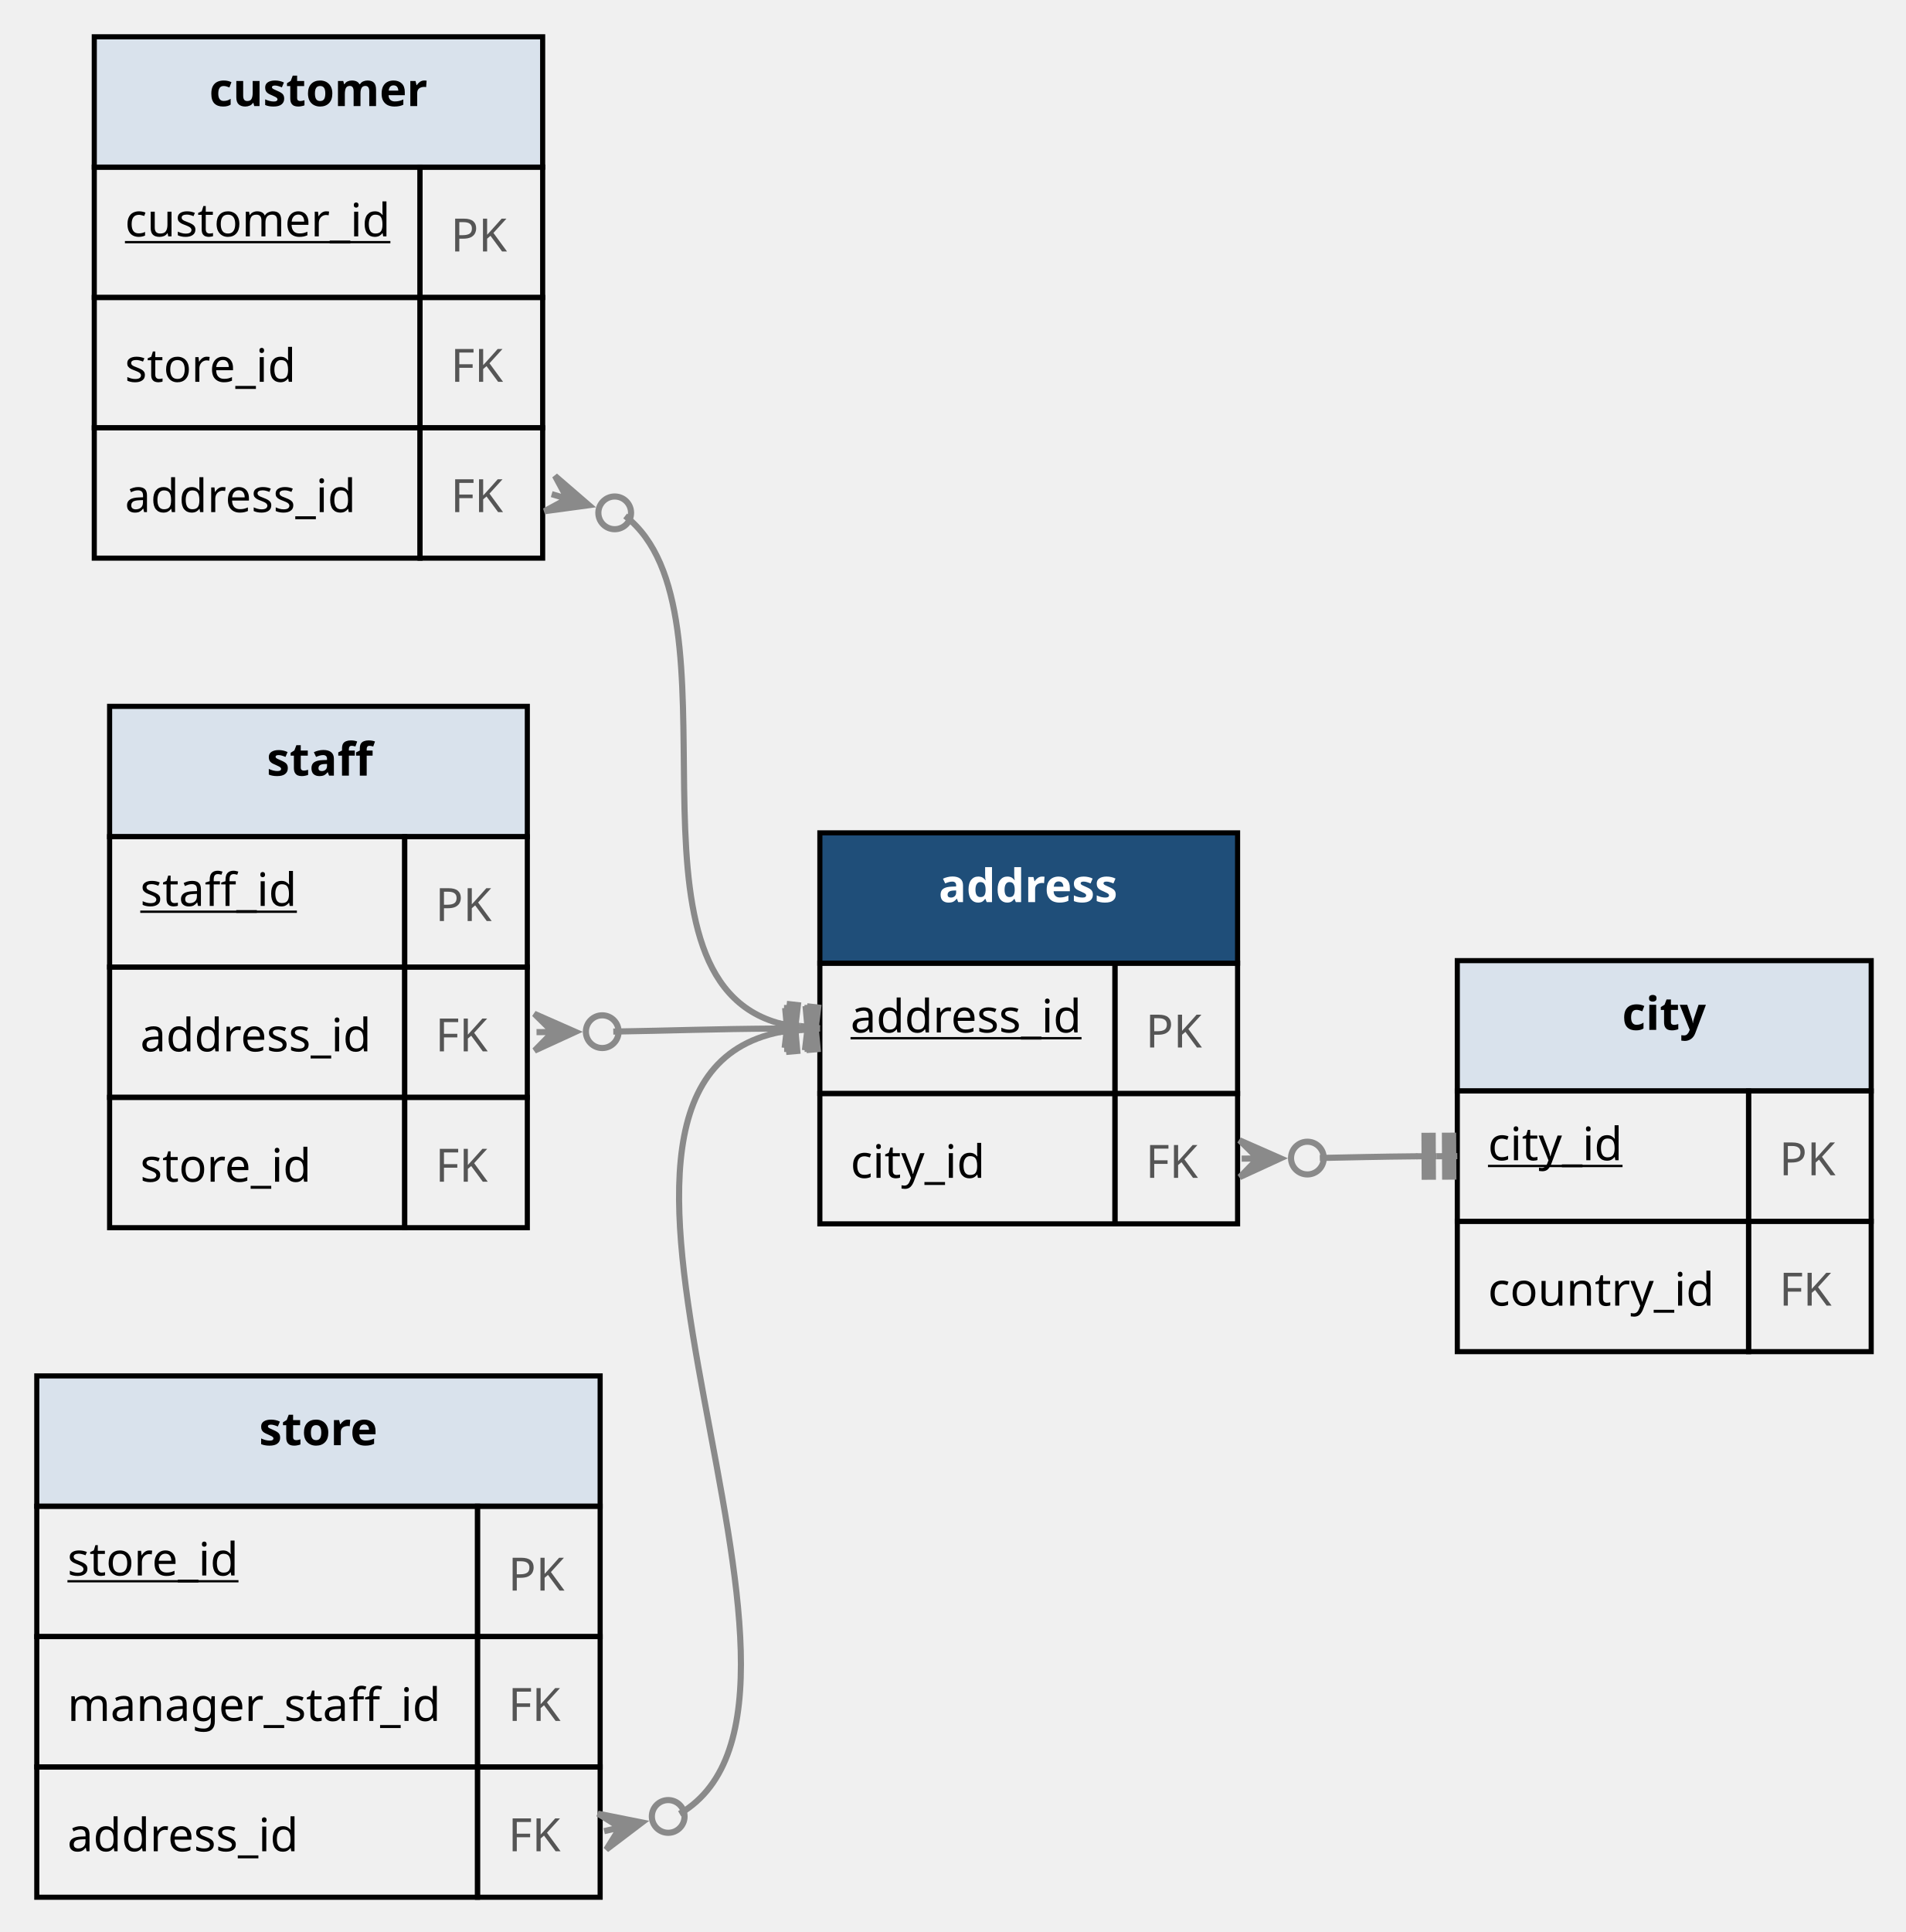
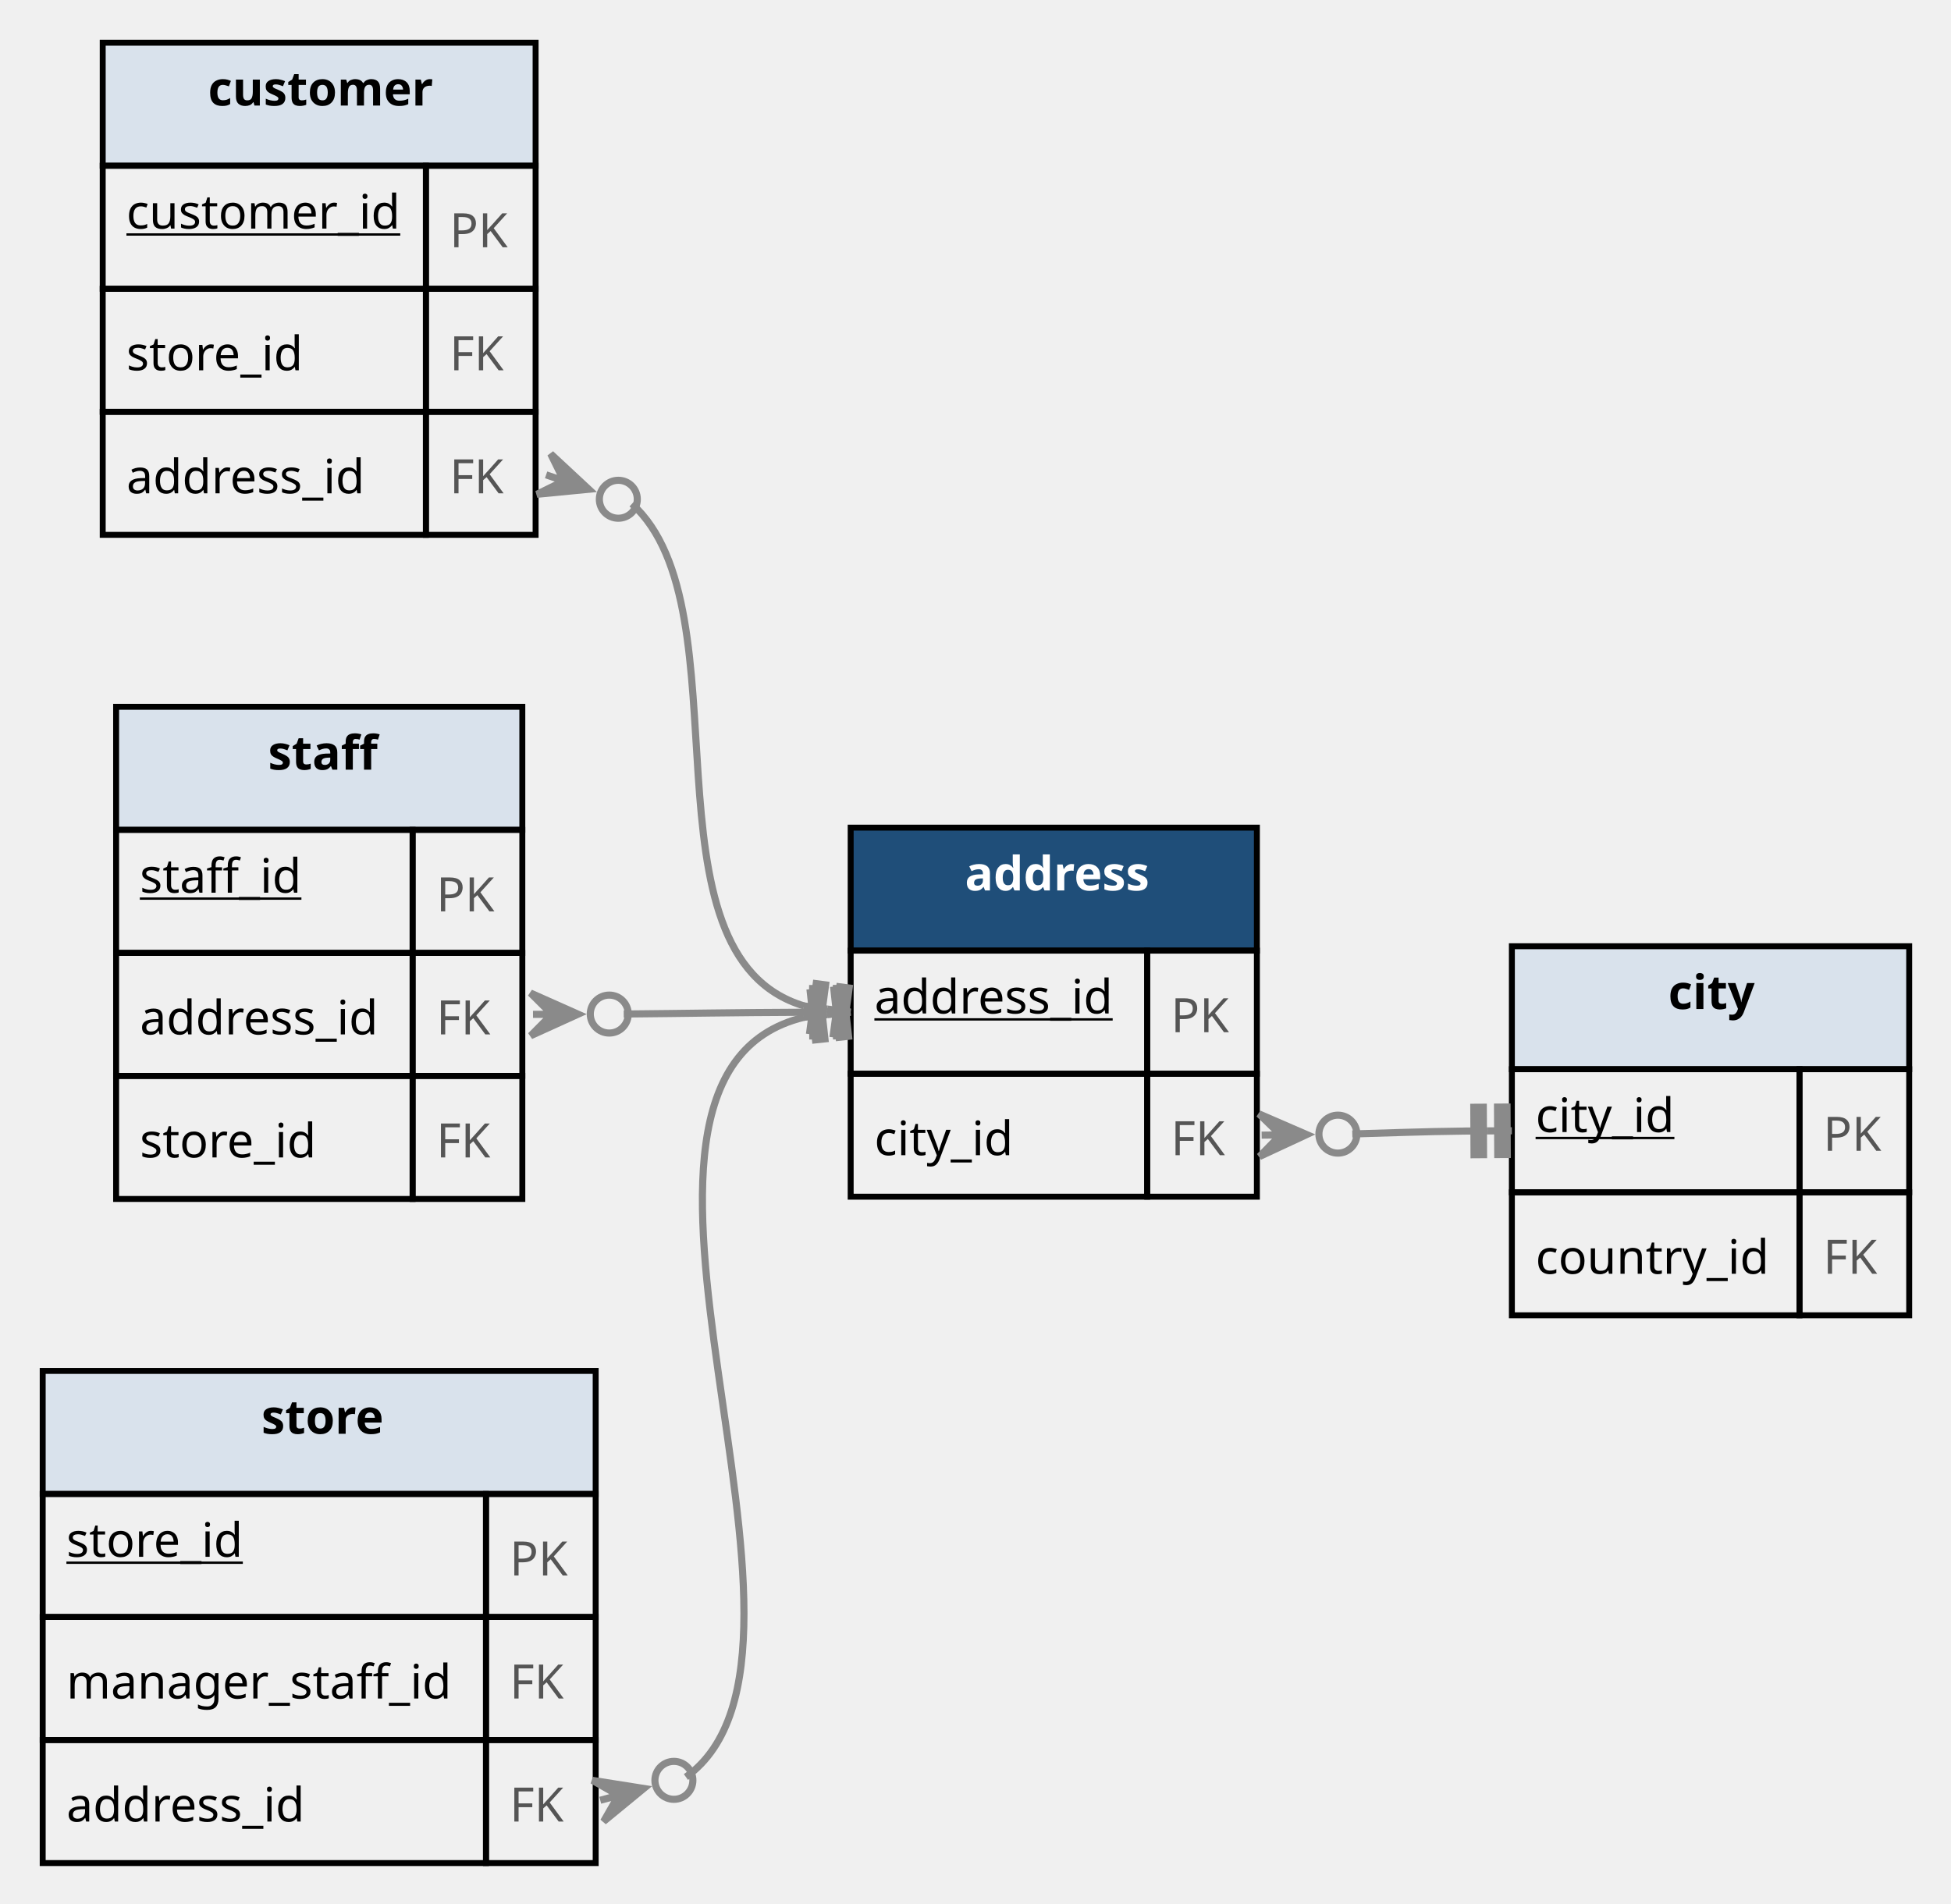
- <svg xmlns="http://www.w3.org/2000/svg" width="373pt" height="378pt" viewBox="0.00 0.00 373.00 378.00">
-   <g id="graph0" class="graph" transform="scale(1 1) rotate(0) translate(7.2 371.2)">
+ <svg xmlns="http://www.w3.org/2000/svg" width="329pt" height="321pt" viewBox="0.00 0.00 329.00 321.00">
+   <g id="graph0" class="graph" transform="scale(1 1) rotate(0) translate(7.2 314.2)">
    <g id="node1" class="node">
-       <polygon fill="#1f4e79" stroke="none" points="153.25,-182.75 153.25,-208.25 235,-208.25 235,-182.75 153.25,-182.75" />
-       <polygon fill="none" stroke="#000000" points="153.25,-182.75 153.25,-208.25 235,-208.25 235,-182.75 153.25,-182.75" />
-       <text xml:space="preserve" text-anchor="start" x="176.5" y="-194.7" font-family="Noto Sans KR" font-weight="bold" font-size="9.00" fill="#ffffff">address</text>
-       <polygon fill="none" stroke="#000000" points="153.25,-157.25 153.25,-182.75 211,-182.75 211,-157.25 153.25,-157.25" />
-       <text xml:space="preserve" text-anchor="start" x="159.25" y="-169.2" font-family="Noto Sans KR" text-decoration="underline" font-size="9.00">address_id</text>
-       <polygon fill="none" stroke="#000000" points="211,-157.25 211,-182.75 235,-182.75 235,-157.25 211,-157.25" />
-       <text xml:space="preserve" text-anchor="start" x="217" y="-166.25" font-family="Noto Sans KR" font-size="9.00" fill="#555555">PK</text>
-       <polygon fill="none" stroke="#000000" points="153.25,-131.75 153.25,-157.25 211,-157.25 211,-131.75 153.25,-131.75" />
-       <text xml:space="preserve" text-anchor="start" x="159.25" y="-140.75" font-family="Noto Sans KR" font-size="9.00">city_id</text>
-       <polygon fill="none" stroke="#000000" points="211,-131.75 211,-157.25 235,-157.25 235,-131.75 211,-131.75" />
-       <text xml:space="preserve" text-anchor="start" x="217" y="-140.75" font-family="Noto Sans KR" font-size="9.00" fill="#555555">FK</text>
+       <polygon fill="#1f4e79" stroke="none" points="136.25,-153.88 136.25,-174.62 204.75,-174.62 204.75,-153.88 136.25,-153.88" />
+       <polygon fill="none" stroke="#000000" points="136.25,-153.88 136.25,-174.62 204.75,-174.62 204.75,-153.88 136.25,-153.88" />
+       <text xml:space="preserve" text-anchor="start" x="155.5" y="-164.03" font-family="Noto Sans KR" font-weight="bold" font-size="8.00" fill="#ffffff">address</text>
+       <polygon fill="none" stroke="#000000" points="136.25,-133.12 136.25,-153.88 186.25,-153.88 186.25,-133.12 136.25,-133.12" />
+       <text xml:space="preserve" text-anchor="start" x="140.25" y="-143.28" font-family="Noto Sans KR" text-decoration="underline" font-size="8.00">address_id</text>
+       <polygon fill="none" stroke="#000000" points="186.25,-133.12 186.25,-153.88 204.75,-153.88 204.75,-133.12 186.25,-133.12" />
+       <text xml:space="preserve" text-anchor="start" x="190.25" y="-140.12" font-family="Noto Sans KR" font-size="8.00" fill="#555555">PK</text>
+       <polygon fill="none" stroke="#000000" points="136.25,-112.38 136.25,-133.12 186.25,-133.12 186.25,-112.38 136.25,-112.38" />
+       <text xml:space="preserve" text-anchor="start" x="140.25" y="-119.38" font-family="Noto Sans KR" font-size="8.00">city_id</text>
+       <polygon fill="none" stroke="#000000" points="186.25,-112.38 186.25,-133.12 204.75,-133.12 204.75,-112.38 186.25,-112.38" />
+       <text xml:space="preserve" text-anchor="start" x="190.25" y="-119.38" font-family="Noto Sans KR" font-size="8.00" fill="#555555">FK</text>
    </g>
    <g id="node2" class="node">
-       <polygon fill="#d9e2ec" stroke="none" points="278,-157.75 278,-183.25 359,-183.25 359,-157.75 278,-157.75" />
-       <polygon fill="none" stroke="#000000" points="278,-157.75 278,-183.25 359,-183.25 359,-157.75 278,-157.75" />
-       <text xml:space="preserve" text-anchor="start" x="310.25" y="-169.7" font-family="Noto Sans KR" font-weight="bold" font-size="9.00" fill="#000000">city</text>
-       <polygon fill="none" stroke="#000000" points="278,-132.25 278,-157.75 335,-157.75 335,-132.25 278,-132.25" />
-       <text xml:space="preserve" text-anchor="start" x="284" y="-144.2" font-family="Noto Sans KR" text-decoration="underline" font-size="9.00">city_id</text>
-       <polygon fill="none" stroke="#000000" points="335,-132.25 335,-157.75 359,-157.75 359,-132.25 335,-132.25" />
-       <text xml:space="preserve" text-anchor="start" x="341" y="-141.25" font-family="Noto Sans KR" font-size="9.00" fill="#555555">PK</text>
-       <polygon fill="none" stroke="#000000" points="278,-106.75 278,-132.25 335,-132.25 335,-106.75 278,-106.75" />
-       <text xml:space="preserve" text-anchor="start" x="284" y="-115.75" font-family="Noto Sans KR" font-size="9.00">country_id</text>
-       <polygon fill="none" stroke="#000000" points="335,-106.75 335,-132.25 359,-132.25 359,-106.75 335,-106.75" />
-       <text xml:space="preserve" text-anchor="start" x="341" y="-115.75" font-family="Noto Sans KR" font-size="9.00" fill="#555555">FK</text>
+       <polygon fill="#d9e2ec" stroke="none" points="247.75,-133.88 247.75,-154.62 314.75,-154.62 314.75,-133.88 247.75,-133.88" />
+       <polygon fill="none" stroke="#000000" points="247.75,-133.88 247.75,-154.62 314.75,-154.62 314.75,-133.88 247.75,-133.88" />
+       <text xml:space="preserve" text-anchor="start" x="274.12" y="-144.03" font-family="Noto Sans KR" font-weight="bold" font-size="8.00" fill="#000000">city</text>
+       <polygon fill="none" stroke="#000000" points="247.75,-113.12 247.75,-133.88 296.25,-133.88 296.25,-113.12 247.75,-113.12" />
+       <text xml:space="preserve" text-anchor="start" x="251.75" y="-123.28" font-family="Noto Sans KR" text-decoration="underline" font-size="8.00">city_id</text>
+       <polygon fill="none" stroke="#000000" points="296.25,-113.12 296.25,-133.88 314.75,-133.88 314.75,-113.12 296.25,-113.12" />
+       <text xml:space="preserve" text-anchor="start" x="300.25" y="-120.12" font-family="Noto Sans KR" font-size="8.00" fill="#555555">PK</text>
+       <polygon fill="none" stroke="#000000" points="247.75,-92.38 247.75,-113.12 296.25,-113.12 296.25,-92.38 247.75,-92.38" />
+       <text xml:space="preserve" text-anchor="start" x="251.75" y="-99.38" font-family="Noto Sans KR" font-size="8.00">country_id</text>
+       <polygon fill="none" stroke="#000000" points="296.25,-92.38 296.25,-113.12 314.75,-113.12 314.75,-92.38 296.25,-92.38" />
+       <text xml:space="preserve" text-anchor="start" x="300.25" y="-99.38" font-family="Noto Sans KR" font-size="8.00" fill="#555555">FK</text>
    </g>
    <g id="edge1" class="edge">
-       <path fill="none" stroke="#8a8a8a" stroke-width="1.2" d="M251.09,-144.64C257.33,-144.76 262.52,-144.9 270.18,-144.97" />
-       <polygon fill="#8a8a8a" stroke="#8a8a8a" stroke-width="1.2" points="243.4,-144.57 235.43,-140.9 239,-144.54 235.8,-144.51 235.8,-144.51 235.8,-144.51 239,-144.54 235.37,-148.1 243.4,-144.57" />
-       <ellipse fill="none" stroke="#8a8a8a" stroke-width="1.2" cx="248.66" cy="-144.62" rx="3.2" ry="3.2" />
-       <polygon fill="#8a8a8a" stroke="#8a8a8a" stroke-width="1.2" points="277.22,-141 277.18,-149 275.58,-148.99 275.62,-140.99 277.22,-141" />
-       <polyline fill="none" stroke="#8a8a8a" stroke-width="1.2" points="278,-145 274,-144.98" />
-       <polygon fill="#8a8a8a" stroke="#8a8a8a" stroke-width="1.2" points="273.22,-140.98 273.18,-148.98 271.58,-148.97 271.62,-140.97 273.22,-140.98" />
-       <polyline fill="none" stroke="#8a8a8a" stroke-width="1.2" points="274,-144.98 270,-144.97" />
+       <path fill="none" stroke="#8a8a8a" stroke-width="1.2" d="M220.84,-122.96C227.08,-123.13 232.27,-123.36 239.93,-123.45" />
+       <polygon fill="#8a8a8a" stroke="#8a8a8a" stroke-width="1.2" points="213.15,-122.86 205.2,-119.16 208.75,-122.8 205.55,-122.76 205.55,-122.76 205.55,-122.76 208.75,-122.8 205.1,-126.35 213.15,-122.86" />
+       <ellipse fill="none" stroke="#8a8a8a" stroke-width="1.2" cx="218.41" cy="-122.93" rx="3.2" ry="3.2" />
+       <polygon fill="#8a8a8a" stroke="#8a8a8a" stroke-width="1.2" points="246.97,-119.5 246.93,-127.5 245.33,-127.49 245.37,-119.49 246.97,-119.5" />
+       <polyline fill="none" stroke="#8a8a8a" stroke-width="1.2" points="247.75,-123.5 243.75,-123.48" />
+       <polygon fill="#8a8a8a" stroke="#8a8a8a" stroke-width="1.2" points="242.97,-119.47 242.93,-127.47 241.33,-127.46 241.37,-119.46 242.97,-119.47" />
+       <polyline fill="none" stroke="#8a8a8a" stroke-width="1.2" points="243.75,-123.48 239.75,-123.45" />
    </g>
    <g id="node3" class="node">
-       <polygon fill="#d9e2ec" stroke="none" points="11.25,-338.5 11.25,-364 99,-364 99,-338.5 11.25,-338.5" />
-       <polygon fill="none" stroke="#000000" points="11.25,-338.5 11.25,-364 99,-364 99,-338.5 11.25,-338.5" />
-       <text xml:space="preserve" text-anchor="start" x="33.75" y="-350.45" font-family="Noto Sans KR" font-weight="bold" font-size="9.00" fill="#000000">customer</text>
-       <polygon fill="none" stroke="#000000" points="11.25,-313 11.25,-338.5 75,-338.5 75,-313 11.25,-313" />
-       <text xml:space="preserve" text-anchor="start" x="17.25" y="-324.95" font-family="Noto Sans KR" text-decoration="underline" font-size="9.00">customer_id</text>
-       <polygon fill="none" stroke="#000000" points="75,-313 75,-338.5 99,-338.5 99,-313 75,-313" />
-       <text xml:space="preserve" text-anchor="start" x="81" y="-322" font-family="Noto Sans KR" font-size="9.00" fill="#555555">PK</text>
-       <polygon fill="none" stroke="#000000" points="11.25,-287.5 11.25,-313 75,-313 75,-287.5 11.25,-287.5" />
-       <text xml:space="preserve" text-anchor="start" x="17.25" y="-296.5" font-family="Noto Sans KR" font-size="9.00">store_id</text>
-       <polygon fill="none" stroke="#000000" points="75,-287.5 75,-313 99,-313 99,-287.5 75,-287.5" />
-       <text xml:space="preserve" text-anchor="start" x="81" y="-296.5" font-family="Noto Sans KR" font-size="9.00" fill="#555555">FK</text>
-       <polygon fill="none" stroke="#000000" points="11.25,-262 11.25,-287.5 75,-287.5 75,-262 11.25,-262" />
-       <text xml:space="preserve" text-anchor="start" x="17.25" y="-271" font-family="Noto Sans KR" font-size="9.00">address_id</text>
-       <polygon fill="none" stroke="#000000" points="75,-262 75,-287.5 99,-287.5 99,-262 75,-262" />
-       <text xml:space="preserve" text-anchor="start" x="81" y="-271" font-family="Noto Sans KR" font-size="9.00" fill="#555555">FK</text>
+       <polygon fill="#d9e2ec" stroke="none" points="10.12,-286.25 10.12,-307 83.12,-307 83.12,-286.25 10.12,-286.25" />
+       <polygon fill="none" stroke="#000000" points="10.12,-286.25 10.12,-307 83.12,-307 83.12,-286.25 10.12,-286.25" />
+       <text xml:space="preserve" text-anchor="start" x="27.88" y="-296.4" font-family="Noto Sans KR" font-weight="bold" font-size="8.00" fill="#000000">customer</text>
+       <polygon fill="none" stroke="#000000" points="10.12,-265.5 10.12,-286.25 64.62,-286.25 64.62,-265.5 10.12,-265.5" />
+       <text xml:space="preserve" text-anchor="start" x="14.12" y="-275.65" font-family="Noto Sans KR" text-decoration="underline" font-size="8.00">customer_id</text>
+       <polygon fill="none" stroke="#000000" points="64.62,-265.5 64.62,-286.25 83.12,-286.25 83.12,-265.5 64.62,-265.5" />
+       <text xml:space="preserve" text-anchor="start" x="68.62" y="-272.5" font-family="Noto Sans KR" font-size="8.00" fill="#555555">PK</text>
+       <polygon fill="none" stroke="#000000" points="10.12,-244.75 10.12,-265.5 64.62,-265.5 64.62,-244.75 10.12,-244.75" />
+       <text xml:space="preserve" text-anchor="start" x="14.12" y="-251.75" font-family="Noto Sans KR" font-size="8.00">store_id</text>
+       <polygon fill="none" stroke="#000000" points="64.62,-244.75 64.62,-265.5 83.12,-265.5 83.12,-244.75 64.62,-244.75" />
+       <text xml:space="preserve" text-anchor="start" x="68.62" y="-251.75" font-family="Noto Sans KR" font-size="8.00" fill="#555555">FK</text>
+       <polygon fill="none" stroke="#000000" points="10.12,-224 10.12,-244.75 64.62,-244.75 64.62,-224 10.12,-224" />
+       <text xml:space="preserve" text-anchor="start" x="14.12" y="-231" font-family="Noto Sans KR" font-size="8.00">address_id</text>
+       <polygon fill="none" stroke="#000000" points="64.62,-224 64.62,-244.75 83.12,-244.75 83.12,-224 64.62,-224" />
+       <text xml:space="preserve" text-anchor="start" x="68.62" y="-231" font-family="Noto Sans KR" font-size="8.00" fill="#555555">FK</text>
    </g>
    <g id="edge2" class="edge">
-       <path fill="none" stroke="#8a8a8a" stroke-width="1.2" d="M115.14,-270.25C139.42,-251.45 111.51,-179.79 145.58,-170.91" />
-       <polygon fill="#8a8a8a" stroke="#8a8a8a" stroke-width="1.2" points="108.05,-272.36 99.36,-271.18 103.83,-273.61 100.77,-274.52 100.77,-274.52 100.77,-274.52 103.83,-273.61 101.41,-278.09 108.05,-272.36" />
-       <ellipse fill="none" stroke="#8a8a8a" stroke-width="1.2" cx="113.1" cy="-270.86" rx="3.2" ry="3.2" />
-       <polygon fill="#8a8a8a" stroke="#8a8a8a" stroke-width="1.2" points="151.99,-166.12 152.92,-174.07 151.34,-174.25 150.4,-166.31 151.99,-166.12" />
-       <polyline fill="none" stroke="#8a8a8a" stroke-width="1.2" points="153.25,-170 149.28,-170.47" />
-       <polygon fill="#8a8a8a" stroke="#8a8a8a" stroke-width="1.2" points="148.01,-166.59 148.95,-174.54 147.36,-174.72 146.43,-166.78 148.01,-166.59" />
-       <polyline fill="none" stroke="#8a8a8a" stroke-width="1.2" points="149.28,-170.47 145.31,-170.94" />
+       <path fill="none" stroke="#8a8a8a" stroke-width="1.2" d="M99.36,-229.23C119.08,-211.43 99.77,-153.11 128.4,-144.55" />
+       <polygon fill="#8a8a8a" stroke="#8a8a8a" stroke-width="1.2" points="92.08,-231.69 83.35,-230.84 87.91,-233.09 84.89,-234.12 84.89,-234.12 84.89,-234.12 87.91,-233.09 85.66,-237.66 92.08,-231.69" />
+       <ellipse fill="none" stroke="#8a8a8a" stroke-width="1.2" cx="97.07" cy="-230" rx="3.2" ry="3.2" />
+       <polygon fill="#8a8a8a" stroke="#8a8a8a" stroke-width="1.2" points="134.93,-139.64 135.99,-147.57 134.4,-147.78 133.34,-139.85 134.93,-139.64" />
+       <polyline fill="none" stroke="#8a8a8a" stroke-width="1.2" points="136.25,-143.5 132.29,-144.03" />
+       <polygon fill="#8a8a8a" stroke="#8a8a8a" stroke-width="1.2" points="130.96,-140.17 132.02,-148.1 130.44,-148.31 129.38,-140.39 130.96,-140.17" />
+       <polyline fill="none" stroke="#8a8a8a" stroke-width="1.2" points="132.29,-144.03 128.32,-144.56" />
    </g>
    <g id="node4" class="node">
-       <polygon fill="#d9e2ec" stroke="none" points="14.25,-207.5 14.25,-233 96,-233 96,-207.5 14.25,-207.5" />
-       <polygon fill="none" stroke="#000000" points="14.25,-207.5 14.25,-233 96,-233 96,-207.5 14.25,-207.5" />
-       <text xml:space="preserve" text-anchor="start" x="45" y="-219.45" font-family="Noto Sans KR" font-weight="bold" font-size="9.00" fill="#000000">staff</text>
-       <polygon fill="none" stroke="#000000" points="14.25,-182 14.25,-207.5 72,-207.5 72,-182 14.25,-182" />
-       <text xml:space="preserve" text-anchor="start" x="20.25" y="-193.95" font-family="Noto Sans KR" text-decoration="underline" font-size="9.00">staff_id</text>
-       <polygon fill="none" stroke="#000000" points="72,-182 72,-207.5 96,-207.5 96,-182 72,-182" />
-       <text xml:space="preserve" text-anchor="start" x="78" y="-191" font-family="Noto Sans KR" font-size="9.00" fill="#555555">PK</text>
-       <polygon fill="none" stroke="#000000" points="14.25,-156.5 14.25,-182 72,-182 72,-156.5 14.25,-156.5" />
-       <text xml:space="preserve" text-anchor="start" x="20.25" y="-165.5" font-family="Noto Sans KR" font-size="9.00">address_id</text>
-       <polygon fill="none" stroke="#000000" points="72,-156.5 72,-182 96,-182 96,-156.5 72,-156.5" />
-       <text xml:space="preserve" text-anchor="start" x="78" y="-165.5" font-family="Noto Sans KR" font-size="9.00" fill="#555555">FK</text>
-       <polygon fill="none" stroke="#000000" points="14.25,-131 14.25,-156.5 72,-156.5 72,-131 14.25,-131" />
-       <text xml:space="preserve" text-anchor="start" x="20.25" y="-140" font-family="Noto Sans KR" font-size="9.00">store_id</text>
-       <polygon fill="none" stroke="#000000" points="72,-131 72,-156.5 96,-156.5 96,-131 72,-131" />
-       <text xml:space="preserve" text-anchor="start" x="78" y="-140" font-family="Noto Sans KR" font-size="9.00" fill="#555555">FK</text>
+       <polygon fill="#d9e2ec" stroke="none" points="12.38,-174.25 12.38,-195 80.88,-195 80.88,-174.25 12.38,-174.25" />
+       <polygon fill="none" stroke="#000000" points="12.38,-174.25 12.38,-195 80.88,-195 80.88,-174.25 12.38,-174.25" />
+       <text xml:space="preserve" text-anchor="start" x="38" y="-184.4" font-family="Noto Sans KR" font-weight="bold" font-size="8.00" fill="#000000">staff</text>
+       <polygon fill="none" stroke="#000000" points="12.38,-153.5 12.38,-174.25 62.38,-174.25 62.38,-153.5 12.38,-153.5" />
+       <text xml:space="preserve" text-anchor="start" x="16.38" y="-163.65" font-family="Noto Sans KR" text-decoration="underline" font-size="8.00">staff_id</text>
+       <polygon fill="none" stroke="#000000" points="62.38,-153.5 62.38,-174.25 80.88,-174.25 80.88,-153.5 62.38,-153.5" />
+       <text xml:space="preserve" text-anchor="start" x="66.38" y="-160.5" font-family="Noto Sans KR" font-size="8.00" fill="#555555">PK</text>
+       <polygon fill="none" stroke="#000000" points="12.38,-132.75 12.38,-153.5 62.38,-153.5 62.38,-132.75 12.38,-132.75" />
+       <text xml:space="preserve" text-anchor="start" x="16.38" y="-139.75" font-family="Noto Sans KR" font-size="8.00">address_id</text>
+       <polygon fill="none" stroke="#000000" points="62.38,-132.75 62.38,-153.5 80.88,-153.5 80.88,-132.75 62.38,-132.75" />
+       <text xml:space="preserve" text-anchor="start" x="66.38" y="-139.75" font-family="Noto Sans KR" font-size="8.00" fill="#555555">FK</text>
+       <polygon fill="none" stroke="#000000" points="12.38,-112 12.38,-132.75 62.38,-132.75 62.38,-112 12.38,-112" />
+       <text xml:space="preserve" text-anchor="start" x="16.38" y="-119" font-family="Noto Sans KR" font-size="8.00">store_id</text>
+       <polygon fill="none" stroke="#000000" points="62.38,-112 62.38,-132.75 80.88,-132.75 80.88,-112 62.38,-112" />
+       <text xml:space="preserve" text-anchor="start" x="66.38" y="-119" font-family="Noto Sans KR" font-size="8.00" fill="#555555">FK</text>
    </g>
    <g id="edge3" class="edge">
-       <path fill="none" stroke="#8a8a8a" stroke-width="1.2" d="M112.82,-169.37C124.3,-169.55 131.95,-169.88 145.55,-169.97" />
-       <polygon fill="#8a8a8a" stroke="#8a8a8a" stroke-width="1.2" points="105.4,-169.31 97.43,-165.65 101,-169.28 97.8,-169.26 97.8,-169.26 97.8,-169.26 101,-169.28 97.37,-172.85 105.4,-169.31" />
-       <ellipse fill="none" stroke="#8a8a8a" stroke-width="1.2" cx="110.66" cy="-169.35" rx="3.2" ry="3.2" />
-       <polygon fill="#8a8a8a" stroke="#8a8a8a" stroke-width="1.2" points="152.46,-166 152.44,-174 150.84,-173.99 150.86,-165.99 152.46,-166" />
-       <polyline fill="none" stroke="#8a8a8a" stroke-width="1.2" points="153.25,-170 149.25,-169.99" />
-       <polygon fill="#8a8a8a" stroke="#8a8a8a" stroke-width="1.2" points="148.46,-165.98 148.44,-173.98 146.84,-173.98 146.86,-165.98 148.46,-165.98" />
-       <polyline fill="none" stroke="#8a8a8a" stroke-width="1.2" points="149.25,-169.99 145.25,-169.97" />
+       <path fill="none" stroke="#8a8a8a" stroke-width="1.2" d="M97.98,-143.19C108.57,-143.28 115.9,-143.44 128.59,-143.49" />
+       <polygon fill="#8a8a8a" stroke="#8a8a8a" stroke-width="1.2" points="90.28,-143.16 82.29,-139.53 85.87,-143.14 82.68,-143.13 82.68,-143.13 82.68,-143.13 85.87,-143.14 82.26,-146.73 90.28,-143.16" />
+       <ellipse fill="none" stroke="#8a8a8a" stroke-width="1.2" cx="95.54" cy="-143.18" rx="3.2" ry="3.2" />
+       <polygon fill="#8a8a8a" stroke="#8a8a8a" stroke-width="1.2" points="135.46,-139.5 135.44,-147.5 133.84,-147.5 133.86,-139.5 135.46,-139.5" />
+       <polyline fill="none" stroke="#8a8a8a" stroke-width="1.2" points="136.25,-143.5 132.25,-143.49" />
+       <polygon fill="#8a8a8a" stroke="#8a8a8a" stroke-width="1.2" points="131.46,-139.49 131.44,-147.49 129.84,-147.49 129.86,-139.49 131.46,-139.49" />
+       <polyline fill="none" stroke="#8a8a8a" stroke-width="1.2" points="132.25,-143.49 128.25,-143.49" />
    </g>
    <g id="node5" class="node">
-       <polygon fill="#d9e2ec" stroke="none" points="0,-76.5 0,-102 110.25,-102 110.25,-76.5 0,-76.5" />
-       <polygon fill="none" stroke="#000000" points="0,-76.5 0,-102 110.25,-102 110.25,-76.5 0,-76.5" />
-       <text xml:space="preserve" text-anchor="start" x="43.5" y="-88.45" font-family="Noto Sans KR" font-weight="bold" font-size="9.00" fill="#000000">store</text>
-       <polygon fill="none" stroke="#000000" points="0,-51 0,-76.5 86.25,-76.5 86.25,-51 0,-51" />
-       <text xml:space="preserve" text-anchor="start" x="6" y="-62.95" font-family="Noto Sans KR" text-decoration="underline" font-size="9.00">store_id</text>
-       <polygon fill="none" stroke="#000000" points="86.25,-51 86.25,-76.5 110.25,-76.5 110.25,-51 86.25,-51" />
-       <text xml:space="preserve" text-anchor="start" x="92.25" y="-60" font-family="Noto Sans KR" font-size="9.00" fill="#555555">PK</text>
-       <polygon fill="none" stroke="#000000" points="0,-25.5 0,-51 86.25,-51 86.25,-25.5 0,-25.5" />
-       <text xml:space="preserve" text-anchor="start" x="6" y="-34.5" font-family="Noto Sans KR" font-size="9.00">manager_staff_id</text>
-       <polygon fill="none" stroke="#000000" points="86.25,-25.5 86.25,-51 110.25,-51 110.25,-25.5 86.25,-25.5" />
-       <text xml:space="preserve" text-anchor="start" x="92.25" y="-34.5" font-family="Noto Sans KR" font-size="9.00" fill="#555555">FK</text>
-       <polygon fill="none" stroke="#000000" points="0,0 0,-25.5 86.25,-25.5 86.25,0 0,0" />
-       <text xml:space="preserve" text-anchor="start" x="6" y="-9" font-family="Noto Sans KR" font-size="9.00">address_id</text>
-       <polygon fill="none" stroke="#000000" points="86.25,0 86.25,-25.5 110.25,-25.5 110.25,0 86.25,0" />
-       <text xml:space="preserve" text-anchor="start" x="92.25" y="-9" font-family="Noto Sans KR" font-size="9.00" fill="#555555">FK</text>
+       <polygon fill="#d9e2ec" stroke="none" points="0,-62.25 0,-83 93.25,-83 93.25,-62.25 0,-62.25" />
+       <polygon fill="none" stroke="#000000" points="0,-62.25 0,-83 93.25,-83 93.25,-62.25 0,-62.25" />
+       <text xml:space="preserve" text-anchor="start" x="36.88" y="-72.4" font-family="Noto Sans KR" font-weight="bold" font-size="8.00" fill="#000000">store</text>
+       <polygon fill="none" stroke="#000000" points="0,-41.5 0,-62.25 74.75,-62.25 74.75,-41.5 0,-41.5" />
+       <text xml:space="preserve" text-anchor="start" x="4" y="-51.65" font-family="Noto Sans KR" text-decoration="underline" font-size="8.00">store_id</text>
+       <polygon fill="none" stroke="#000000" points="74.75,-41.5 74.75,-62.25 93.25,-62.25 93.25,-41.5 74.75,-41.5" />
+       <text xml:space="preserve" text-anchor="start" x="78.75" y="-48.5" font-family="Noto Sans KR" font-size="8.00" fill="#555555">PK</text>
+       <polygon fill="none" stroke="#000000" points="0,-20.75 0,-41.5 74.75,-41.5 74.75,-20.75 0,-20.75" />
+       <text xml:space="preserve" text-anchor="start" x="4" y="-27.75" font-family="Noto Sans KR" font-size="8.00">manager_staff_id</text>
+       <polygon fill="none" stroke="#000000" points="74.75,-20.75 74.75,-41.5 93.25,-41.5 93.25,-20.75 74.75,-20.75" />
+       <text xml:space="preserve" text-anchor="start" x="78.75" y="-27.75" font-family="Noto Sans KR" font-size="8.00" fill="#555555">FK</text>
+       <polygon fill="none" stroke="#000000" points="0,0 0,-20.75 74.75,-20.75 74.75,0 0,0" />
+       <text xml:space="preserve" text-anchor="start" x="4" y="-7" font-family="Noto Sans KR" font-size="8.00">address_id</text>
+       <polygon fill="none" stroke="#000000" points="74.75,0 74.75,-20.75 93.25,-20.75 93.25,0 74.75,0" />
+       <text xml:space="preserve" text-anchor="start" x="78.75" y="-7" font-family="Noto Sans KR" font-size="8.00" fill="#555555">FK</text>
    </g>
    <g id="edge4" class="edge">
-       <path fill="none" stroke="#8a8a8a" stroke-width="1.2" d="M125.81,-16.33C164.08,-38.73 93.83,-159 145.53,-169.3" />
-       <polygon fill="#8a8a8a" stroke="#8a8a8a" stroke-width="1.2" points="118.44,-14.63 111.45,-9.33 114.15,-13.65 111.03,-12.93 111.03,-12.93 111.03,-12.93 114.15,-13.65 109.83,-16.35 118.44,-14.63" />
-       <ellipse fill="none" stroke="#8a8a8a" stroke-width="1.2" cx="123.57" cy="-15.81" rx="3.2" ry="3.2" />
-       <polygon fill="#8a8a8a" stroke="#8a8a8a" stroke-width="1.2" points="152.82,-165.94 152.09,-173.91 150.5,-173.77 151.22,-165.8 152.82,-165.94" />
-       <polyline fill="none" stroke="#8a8a8a" stroke-width="1.2" points="153.25,-170 149.27,-169.64" />
-       <polygon fill="#8a8a8a" stroke="#8a8a8a" stroke-width="1.2" points="148.83,-165.58 148.11,-173.55 146.51,-173.4 147.24,-165.44 148.83,-165.58" />
-       <polyline fill="none" stroke="#8a8a8a" stroke-width="1.2" points="149.27,-169.64 145.28,-169.27" />
+       <path fill="none" stroke="#8a8a8a" stroke-width="1.2" d="M108.47,-14.51C138.21,-35.79 86.63,-132.5 128.38,-142.64" />
+       <polygon fill="#8a8a8a" stroke="#8a8a8a" stroke-width="1.2" points="101.36,-12.58 94.58,-7.01 97.11,-11.42 94.02,-10.59 94.02,-10.59 94.02,-10.59 97.11,-11.42 92.69,-13.95 101.36,-12.58" />
+       <ellipse fill="none" stroke="#8a8a8a" stroke-width="1.2" cx="106.44" cy="-13.95" rx="3.2" ry="3.2" />
+       <polygon fill="#8a8a8a" stroke="#8a8a8a" stroke-width="1.2" points="135.89,-139.44 135.02,-147.39 133.43,-147.22 134.3,-139.26 135.89,-139.44" />
+       <polyline fill="none" stroke="#8a8a8a" stroke-width="1.2" points="136.25,-143.5 132.27,-143.07" />
+       <polygon fill="#8a8a8a" stroke="#8a8a8a" stroke-width="1.2" points="131.91,-139 131.04,-146.95 129.45,-146.78 130.32,-138.83 131.91,-139" />
+       <polyline fill="none" stroke="#8a8a8a" stroke-width="1.2" points="132.27,-143.07 128.3,-142.63" />
    </g>
  </g>
</svg>
